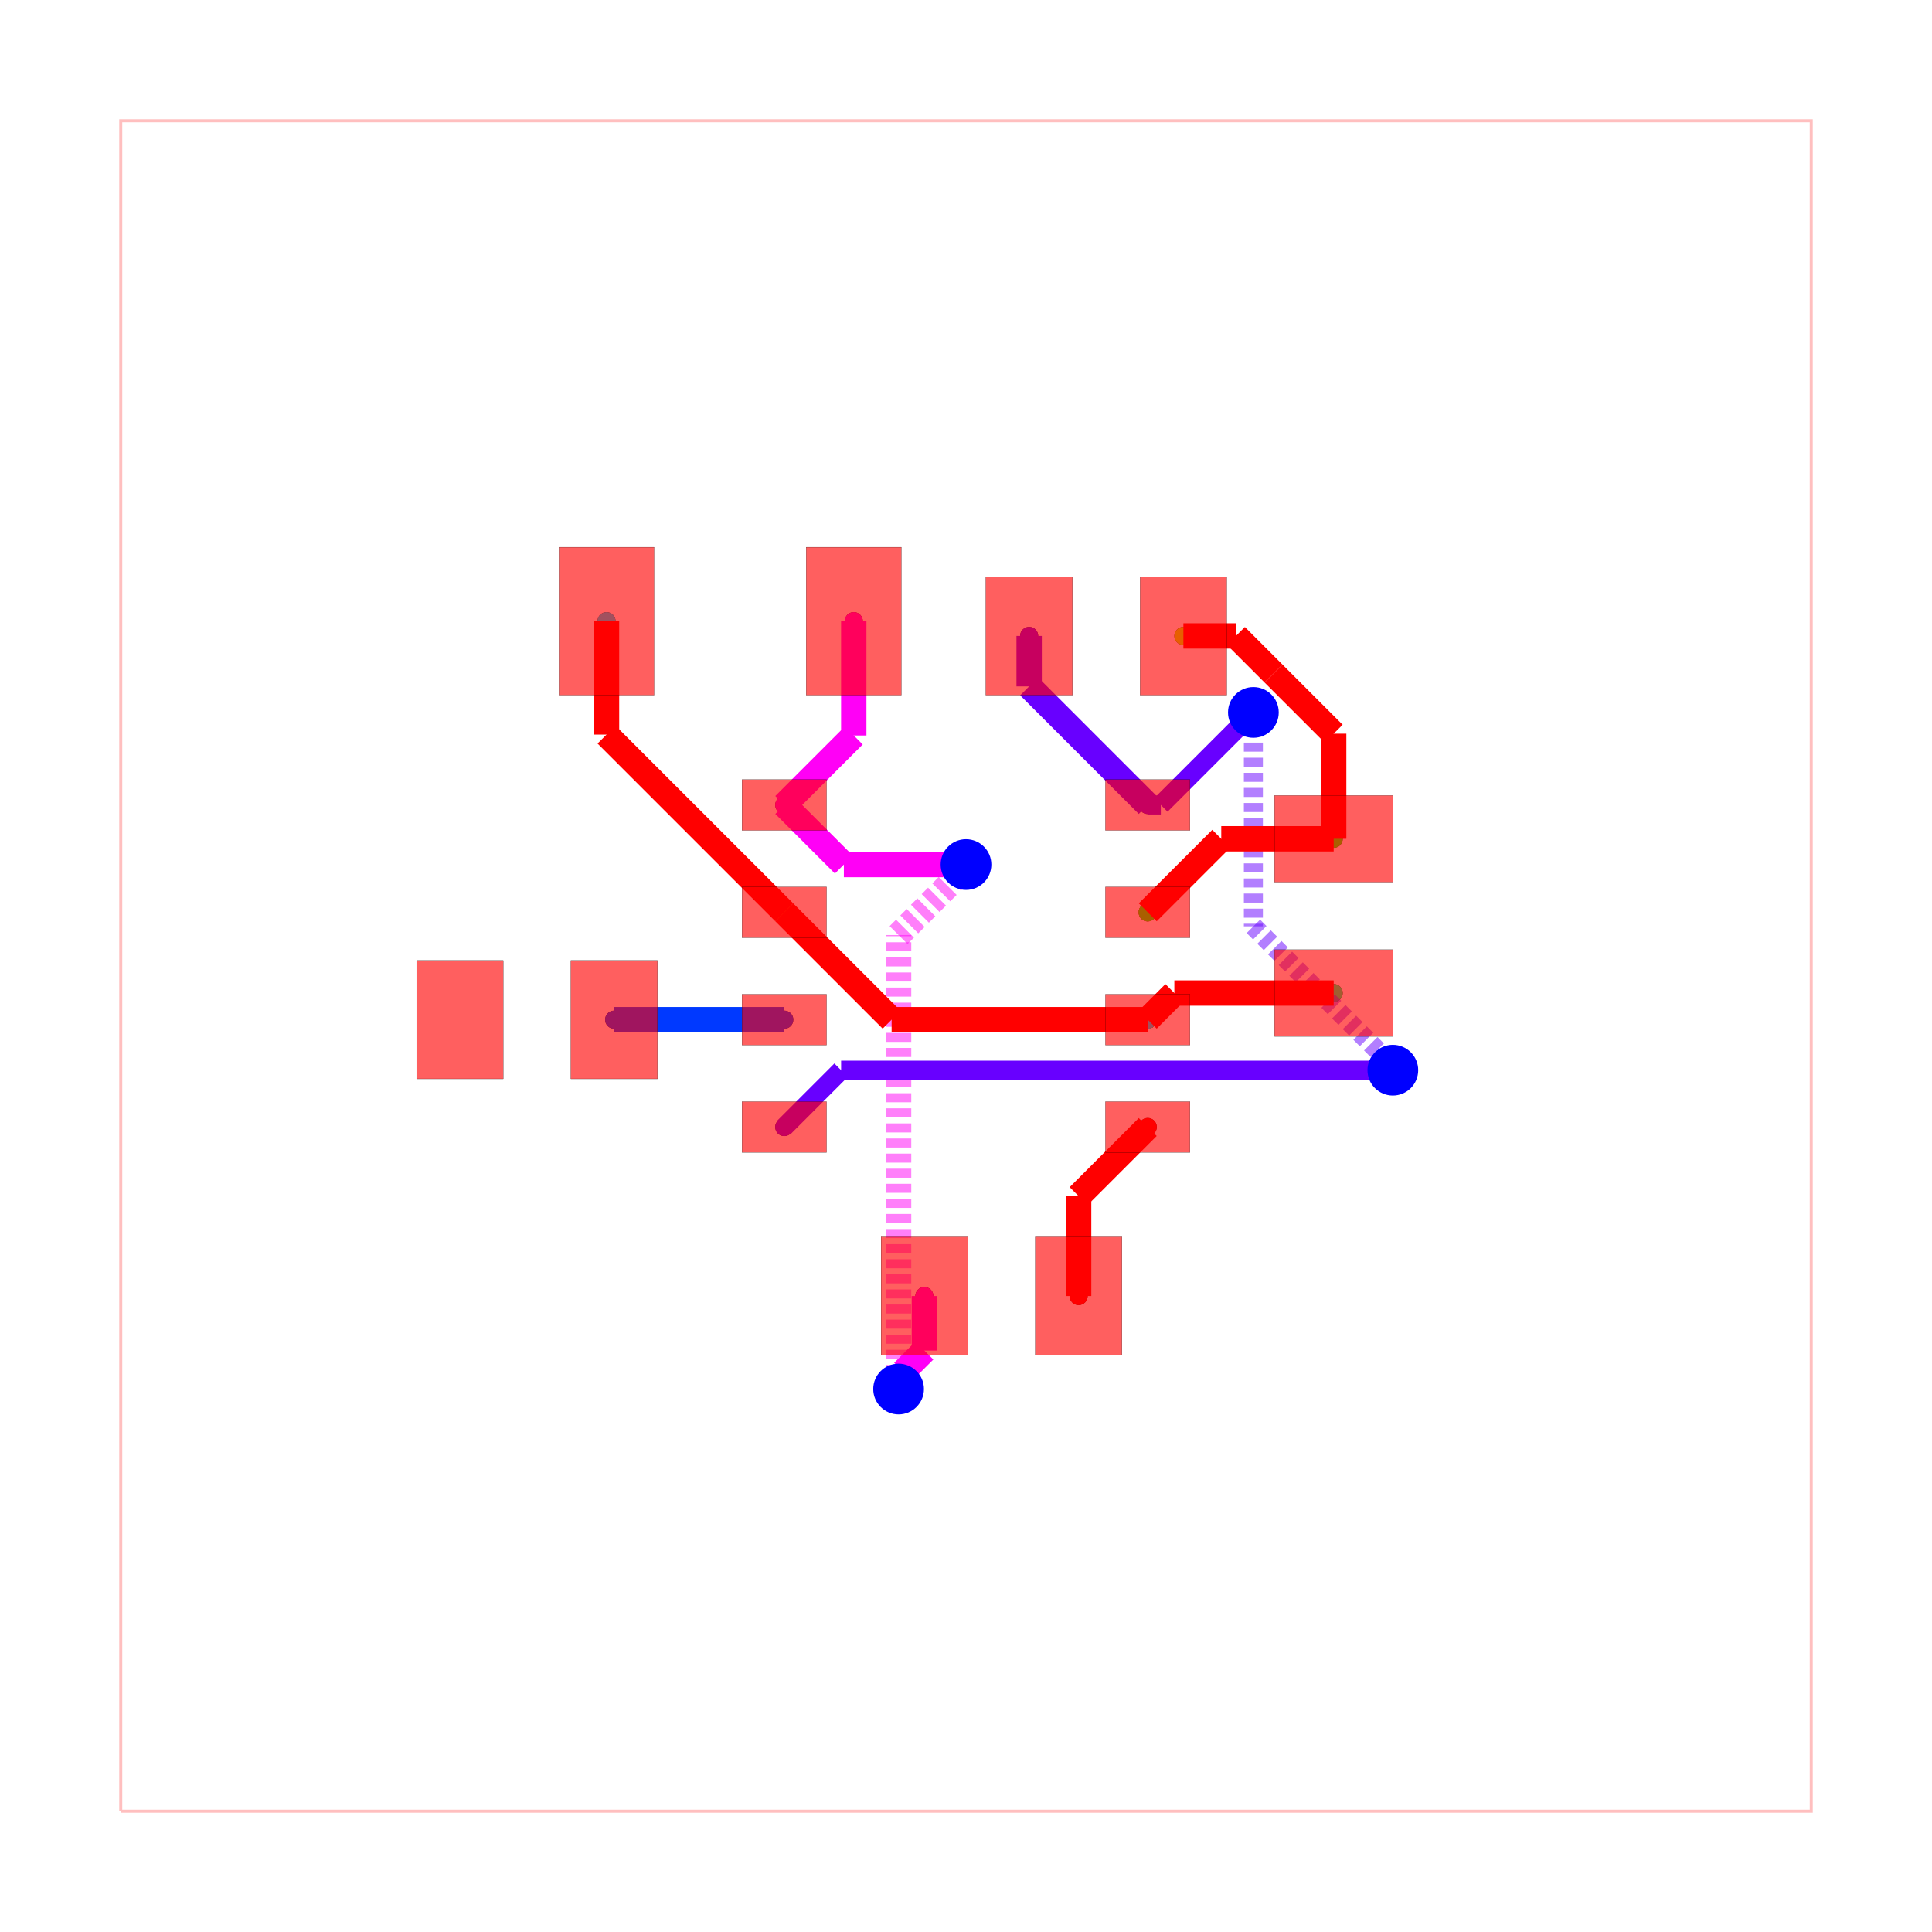
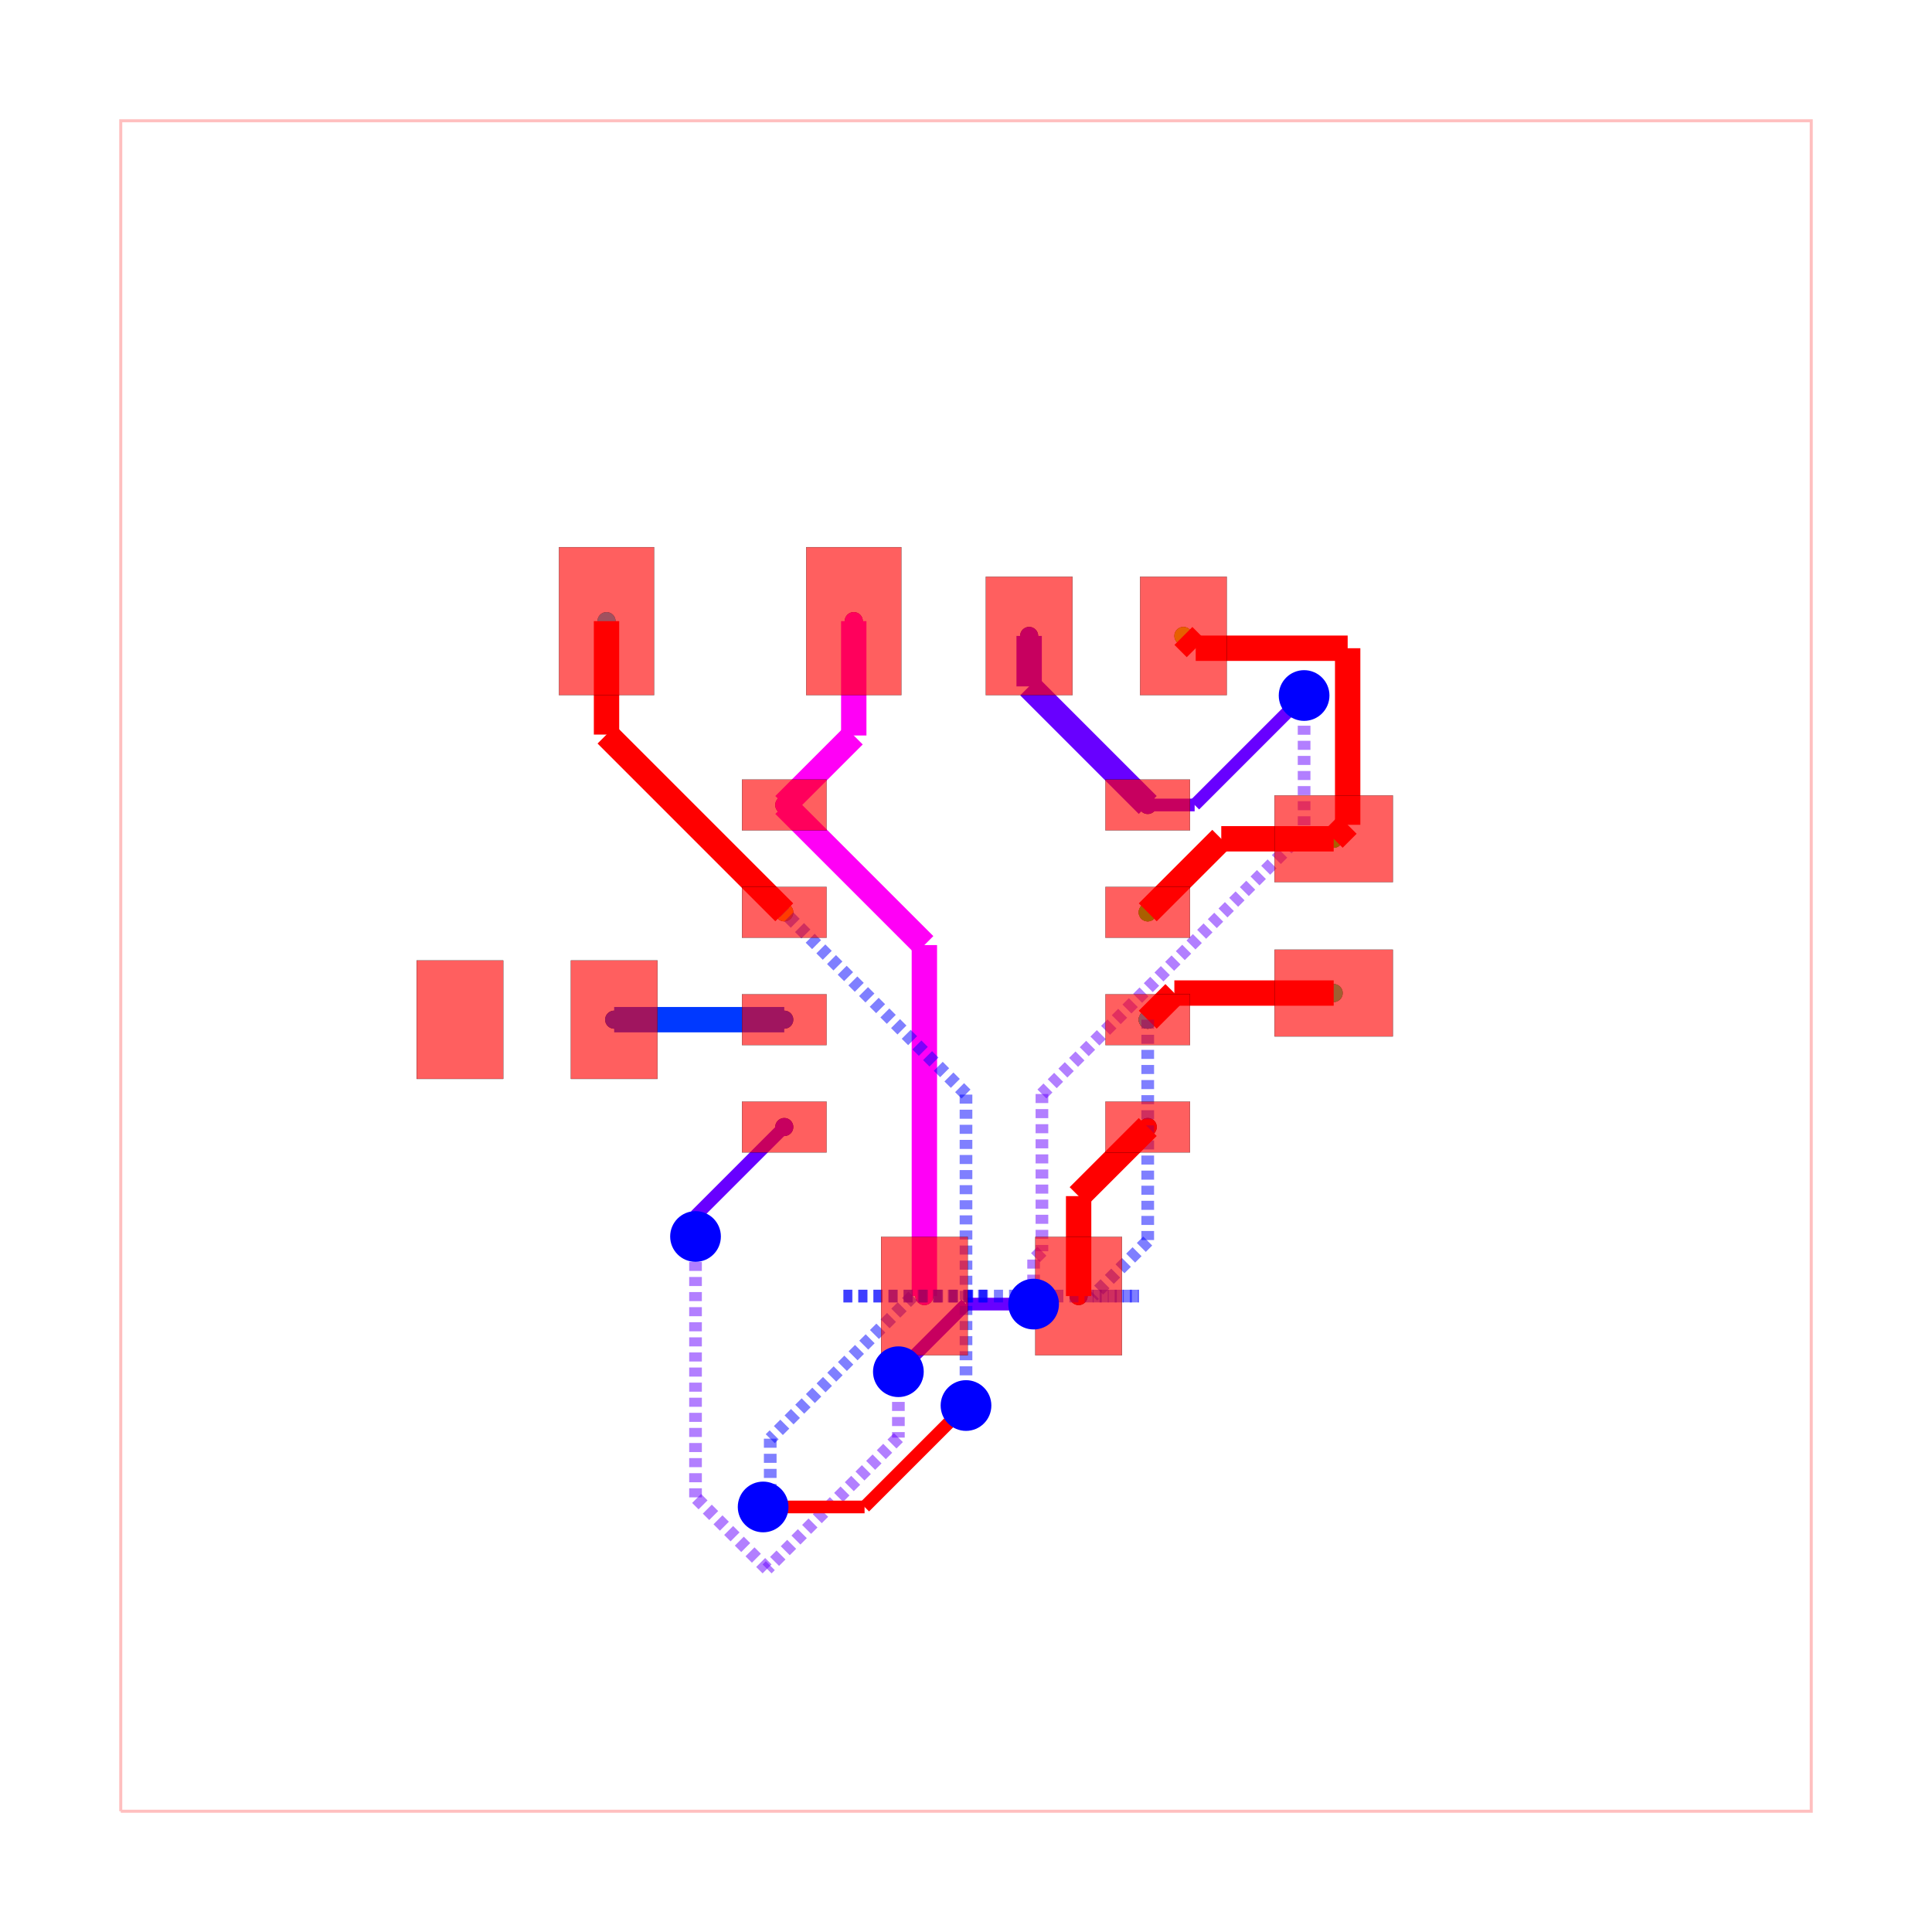
<svg xmlns="http://www.w3.org/2000/svg" width="640" height="640" viewBox="0 0 640 640">
  <rect width="100%" height="100%" fill="white" />
  <g>
    <circle data-type="point" data-label="source_trace_3 pcb_port_4" data-x="2.15" data-y="-1.905" cx="380.2" cy="373.34" r="3" fill="black" />
  </g>
  <g>
    <circle data-type="point" data-label="source_trace_3 pcb_port_14" data-x="1.332455957700033" data-y="-3.9050000000000002" cx="357.309" cy="429.34" r="3" fill="black" />
  </g>
  <g>
    <circle data-type="point" data-label="source_trace_5 pcb_port_5" data-x="2.15" data-y="-0.635" cx="380.2" cy="337.78" r="3" fill="black" />
  </g>
  <g>
    <circle data-type="point" data-label="source_trace_5 pcb_port_1" data-x="-2.15" data-y="0.635" cx="259.8" cy="302.22" r="3" fill="black" />
  </g>
  <g>
    <circle data-type="point" data-label="source_trace_7 pcb_port_9" data-x="2.5720976920476617" data-y="3.9050000000000002" cx="392.019" cy="210.66" r="3" fill="black" />
  </g>
  <g>
    <circle data-type="point" data-label="source_trace_7 pcb_port_6" data-x="2.15" data-y="0.635" cx="380.2" cy="302.22" r="3" fill="black" />
  </g>
  <g>
    <circle data-type="point" data-label="source_trace_8 pcb_port_6" data-x="2.15" data-y="0.635" cx="380.2" cy="302.22" r="3" fill="black" />
  </g>
  <g>
    <circle data-type="point" data-label="source_trace_8 pcb_port_10" data-x="4.35" data-y="1.5050000000000003" cx="441.8" cy="277.86" r="3" fill="black" />
  </g>
  <g>
    <circle data-type="point" data-label="source_trace_9 pcb_port_11" data-x="4.35" data-y="-0.31999999999999973" cx="441.8" cy="328.96" r="3" fill="black" />
  </g>
  <g>
    <circle data-type="point" data-label="source_trace_9 pcb_port_5" data-x="2.15" data-y="-0.635" cx="380.2" cy="337.78" r="3" fill="black" />
  </g>
  <g>
    <circle data-type="point" data-label="source_trace_10 pcb_port_5" data-x="2.15" data-y="-0.635" cx="380.2" cy="337.78" r="3" fill="black" />
  </g>
  <g>
    <circle data-type="point" data-label="source_trace_10 pcb_port_12" data-x="-4.252902307952339" data-y="4.08" cx="200.919" cy="205.76" r="3" fill="black" />
  </g>
  <g>
    <circle data-type="point" data-label="source_trace_12 pcb_port_2" data-x="-2.15" data-y="-0.635" cx="259.8" cy="337.78" r="3" fill="black" />
  </g>
  <g>
    <circle data-type="point" data-label="source_trace_12 pcb_port_16" data-x="-4.1625000000000005" data-y="-0.6350000000000003" cx="203.45" cy="337.78" r="3" fill="black" />
  </g>
  <g>
    <circle data-type="point" data-label="source_net_0 pcb_port_3" data-x="-2.15" data-y="-1.905" cx="259.8" cy="373.34" r="3" fill="black" />
  </g>
  <g>
    <circle data-type="point" data-label="source_net_0 pcb_port_8" data-x="0.7470976920476616" data-y="3.9050000000000002" cx="340.919" cy="210.66" r="3" fill="black" />
  </g>
  <g>
    <circle data-type="point" data-label="source_net_0 pcb_port_7" data-x="2.15" data-y="1.905" cx="380.2" cy="266.66" r="3" fill="black" />
  </g>
  <g>
    <circle data-type="point" data-label="source_net_1 pcb_port_0" data-x="-2.15" data-y="1.905" cx="259.8" cy="266.66" r="3" fill="black" />
  </g>
  <g>
    <circle data-type="point" data-label="source_net_1 pcb_port_13" data-x="-1.327902307952339" data-y="4.08" cx="282.819" cy="205.76" r="3" fill="black" />
  </g>
  <g>
    <circle data-type="point" data-label="source_net_1 pcb_port_15" data-x="-0.49254404229996707" data-y="-3.9050000000000002" cx="306.209" cy="429.34" r="3" fill="black" />
  </g>
  <g>
    <circle data-type="point" data-label="source_trace_3 (top)" data-x="2.15" data-y="-1.905" cx="380.2" cy="373.34" r="3" fill="hsl(0, 100%, 50%)" />
  </g>
  <g>
    <circle data-type="point" data-label="source_trace_3 (top)" data-x="1.332455957700033" data-y="-3.9050000000000002" cx="357.309" cy="429.34" r="3" fill="hsl(0, 100%, 50%)" />
  </g>
  <g>
    <circle data-type="point" data-label="source_trace_5 (top)" data-x="2.15" data-y="-0.635" cx="380.2" cy="337.78" r="3" fill="hsl(37.778, 100%, 50%)" />
  </g>
  <g>
    <circle data-type="point" data-label="source_trace_5 (top)" data-x="-2.15" data-y="0.635" cx="259.8" cy="302.22" r="3" fill="hsl(37.778, 100%, 50%)" />
  </g>
  <g>
    <circle data-type="point" data-label="source_trace_7 (top)" data-x="2.5720976920476617" data-y="3.9050000000000002" cx="392.019" cy="210.66" r="3" fill="hsl(75.556, 100%, 50%)" />
  </g>
  <g>
    <circle data-type="point" data-label="source_trace_7 (top)" data-x="2.15" data-y="0.635" cx="380.2" cy="302.22" r="3" fill="hsl(75.556, 100%, 50%)" />
  </g>
  <g>
    <circle data-type="point" data-label="source_trace_8 (top)" data-x="2.15" data-y="0.635" cx="380.2" cy="302.22" r="3" fill="hsl(113.333, 100%, 50%)" />
  </g>
  <g>
    <circle data-type="point" data-label="source_trace_8 (top)" data-x="4.35" data-y="1.5050000000000003" cx="441.8" cy="277.86" r="3" fill="hsl(113.333, 100%, 50%)" />
  </g>
  <g>
    <circle data-type="point" data-label="source_trace_9 (top)" data-x="4.35" data-y="-0.31999999999999973" cx="441.8" cy="328.96" r="3" fill="hsl(151.111, 100%, 50%)" />
  </g>
  <g>
    <circle data-type="point" data-label="source_trace_9 (top)" data-x="2.15" data-y="-0.635" cx="380.2" cy="337.78" r="3" fill="hsl(151.111, 100%, 50%)" />
  </g>
  <g>
    <circle data-type="point" data-label="source_trace_10 (top)" data-x="2.15" data-y="-0.635" cx="380.2" cy="337.78" r="3" fill="hsl(188.889, 100%, 50%)" />
  </g>
  <g>
    <circle data-type="point" data-label="source_trace_10 (top)" data-x="-4.252902307952339" data-y="4.08" cx="200.919" cy="205.76" r="3" fill="hsl(188.889, 100%, 50%)" />
  </g>
  <g>
    <circle data-type="point" data-label="source_trace_12 (top)" data-x="-2.15" data-y="-0.635" cx="259.8" cy="337.78" r="3" fill="hsl(226.667, 100%, 50%)" />
  </g>
  <g>
    <circle data-type="point" data-label="source_trace_12 (top)" data-x="-4.1625000000000005" data-y="-0.6350000000000003" cx="203.45" cy="337.78" r="3" fill="hsl(226.667, 100%, 50%)" />
  </g>
  <g>
    <circle data-type="point" data-label="source_net_0 (top)" data-x="-2.15" data-y="-1.905" cx="259.8" cy="373.34" r="3" fill="hsl(264.444, 100%, 50%)" />
  </g>
  <g>
    <circle data-type="point" data-label="source_net_0 (top)" data-x="0.7470976920476616" data-y="3.9050000000000002" cx="340.919" cy="210.66" r="3" fill="hsl(264.444, 100%, 50%)" />
  </g>
  <g>
    <circle data-type="point" data-label="source_net_0 (top)" data-x="2.15" data-y="1.905" cx="380.2" cy="266.66" r="3" fill="hsl(264.444, 100%, 50%)" />
  </g>
  <g>
    <circle data-type="point" data-label="source_net_1 (top)" data-x="-2.15" data-y="1.905" cx="259.8" cy="266.66" r="3" fill="hsl(302.222, 100%, 50%)" />
  </g>
  <g>
    <circle data-type="point" data-label="source_net_1 (top)" data-x="-1.327902307952339" data-y="4.08" cx="282.819" cy="205.76" r="3" fill="hsl(302.222, 100%, 50%)" />
  </g>
  <g>
    <circle data-type="point" data-label="source_net_1 (top)" data-x="-0.49254404229996707" data-y="-3.9050000000000002" cx="306.209" cy="429.34" r="3" fill="hsl(302.222, 100%, 50%)" />
  </g>
  <g>
    <polyline data-points="-10,-10 10,-10 10,10 -10,10 -10,-10" data-type="line" data-label="" points="40,600 600,600 600,40 40,40 40,600" fill="none" stroke="rgba(255,0,0,0.25)" stroke-width="1px" />
  </g>
  <g>
    <polyline data-points="-1.327902307952339,4.08 -1.327902307952339,2.7270976920476606" data-type="line" data-label="" points="282.819,205.76 282.819,243.641" fill="none" stroke="hsl(302.222, 100%, 50%)" stroke-width="8.4" />
  </g>
  <g>
    <polyline data-points="-1.327902307952339,2.7270976920476606 -2.15,1.905" data-type="line" data-label="" points="282.819,243.641 259.8,266.66" fill="none" stroke="hsl(302.222, 100%, 50%)" stroke-width="8.4" />
  </g>
  <g>
-     <polyline data-points="-0.49254404229996707,-3.9050000000000002 -0.49254404229996707,-4.549843491354023" data-type="line" data-label="" points="306.209,429.34 306.209,447.396" fill="none" stroke="hsl(302.222, 100%, 50%)" stroke-width="8.4" />
-   </g>
-   <g>
-     <polyline data-points="-0.49254404229996707,-4.549843491354023 -0.743618066658378,-4.800917515712435" data-type="line" data-label="" points="306.209,447.396 299.179,454.426" fill="none" stroke="hsl(302.222, 100%, 50%)" stroke-width="8.4" />
-   </g>
-   <g>
-     <polyline data-points="-0.743618066658378,-4.800917515712435 -0.7975330317249754,-5.005000000000001" data-type="line" data-label="" points="299.179,454.426 297.669,460.14" fill="none" stroke="hsl(302.222, 100%, 50%)" stroke-width="8.4" />
-   </g>
-   <g>
-     <polyline data-points="-0.7975330317249754,-5.005000000000001 -0.7975330317249754,0.36597898284950237" data-type="line" data-label="" points="297.669,460.14 297.669,309.753" fill="none" stroke="rgba(255,0,247,0.5)" stroke-width="8.4" stroke-dasharray="3 2" />
-   </g>
-   <g>
-     <polyline data-points="-0.7975330317249754,0.36597898284950237 0,1.1635120145744777" data-type="line" data-label="" points="297.669,309.753 320,287.422" fill="none" stroke="rgba(255,0,247,0.5)" stroke-width="8.4" stroke-dasharray="3 2" />
-   </g>
-   <g>
-     <polyline data-points="0,1.1635120145744777 0,1.1999999999999995" data-type="line" data-label="" points="320,287.422 320,286.4" fill="none" stroke="rgba(255,0,247,0.5)" stroke-width="8.4" stroke-dasharray="3 2" />
-   </g>
-   <g>
-     <polyline data-points="0,1.1999999999999995 -1.4449999999999994,1.1999999999999995" data-type="line" data-label="" points="320,286.4 279.54,286.4" fill="none" stroke="hsl(302.222, 100%, 50%)" stroke-width="8.4" />
-   </g>
-   <g>
-     <polyline data-points="-1.4449999999999994,1.1999999999999995 -2.15,1.905" data-type="line" data-label="" points="279.54,286.4 259.8,266.66" fill="none" stroke="hsl(302.222, 100%, 50%)" stroke-width="8.4" />
+     <polyline data-points="-0.49254404229996707,-3.9050000000000002 -0.49254404229996707,0.2475440422999673" data-type="line" data-label="" points="306.209,429.34 306.209,313.069" fill="none" stroke="hsl(302.222, 100%, 50%)" stroke-width="8.4" />
+   </g>
+   <g>
+     <polyline data-points="-0.49254404229996707,0.2475440422999673 -2.15,1.905" data-type="line" data-label="" points="306.209,313.069 259.8,266.66" fill="none" stroke="hsl(302.222, 100%, 50%)" stroke-width="8.4" />
  </g>
  <g>
    <polyline data-points="0.7470976920476616,3.9050000000000002 0.7470976920476616,3.3079023079523386" data-type="line" data-label="" points="340.919,210.66 340.919,227.379" fill="none" stroke="hsl(264.444, 100%, 50%)" stroke-width="8.4" />
  </g>
  <g>
    <polyline data-points="0.7470976920476616,3.3079023079523386 2.15,1.905" data-type="line" data-label="" points="340.919,227.379 380.2,266.66" fill="none" stroke="hsl(264.444, 100%, 50%)" stroke-width="8.4" />
  </g>
  <g>
-     <polyline data-points="2.15,1.905 2.3049999999999997,1.905" data-type="line" data-label="" points="380.2,266.66 384.54,266.66" fill="none" stroke="hsl(264.444, 100%, 50%)" stroke-width="6.3" />
-   </g>
-   <g>
-     <polyline data-points="2.3049999999999997,1.905 3.2559894945764793,2.8559894945764794" data-type="line" data-label="" points="384.54,266.66 411.168,240.032" fill="none" stroke="hsl(264.444, 100%, 50%)" stroke-width="6.3" />
-   </g>
-   <g>
-     <polyline data-points="3.2559894945764793,2.8559894945764794 3.4,3" data-type="line" data-label="" points="411.168,240.032 415.2,236" fill="none" stroke="hsl(264.444, 100%, 50%)" stroke-width="6.3" />
-   </g>
-   <g>
-     <polyline data-points="3.4,3 3.4,0.46918945530952927" data-type="line" data-label="" points="415.2,236 415.2,306.863" fill="none" stroke="rgba(102,0,255,0.5)" stroke-width="6.3" stroke-dasharray="3 2" />
-   </g>
-   <g>
-     <polyline data-points="3.4,0.46918945530952927 4.968579665203621,-1.099390209894092" data-type="line" data-label="" points="415.2,306.863 459.12,350.783" fill="none" stroke="rgba(102,0,255,0.5)" stroke-width="6.3" stroke-dasharray="3 2" />
-   </g>
-   <g>
-     <polyline data-points="4.968579665203621,-1.099390209894092 5.0500000000000025,-1.2324999999999995" data-type="line" data-label="" points="459.12,350.783 461.4,354.51" fill="none" stroke="rgba(102,0,255,0.5)" stroke-width="6.3" stroke-dasharray="3 2" />
-   </g>
-   <g>
-     <polyline data-points="5.0500000000000025,-1.2324999999999995 -1.4774999999999994,-1.2324999999999995" data-type="line" data-label="" points="461.4,354.51 278.63,354.51" fill="none" stroke="hsl(264.444, 100%, 50%)" stroke-width="6.3" />
-   </g>
-   <g>
-     <polyline data-points="-1.4774999999999994,-1.2324999999999995 -2.15,-1.905" data-type="line" data-label="" points="278.63,354.51 259.8,373.34" fill="none" stroke="hsl(264.444, 100%, 50%)" stroke-width="6.3" />
+     <polyline data-points="2.15,1.905 2.705,1.905" data-type="line" data-label="" points="380.2,266.66 395.74,266.66" fill="none" stroke="hsl(264.444, 100%, 50%)" stroke-width="4.2" />
+   </g>
+   <g>
+     <polyline data-points="2.705,1.905 3.9034562392136074,3.1034562392136076" data-type="line" data-label="" points="395.74,266.66 429.297,233.103" fill="none" stroke="hsl(264.444, 100%, 50%)" stroke-width="4.2" />
+   </g>
+   <g>
+     <polyline data-points="3.9034562392136074,3.1034562392136076 4,3.2" data-type="line" data-label="" points="429.297,233.103 432,230.4" fill="none" stroke="hsl(264.444, 100%, 50%)" stroke-width="4.2" />
+   </g>
+   <g>
+     <polyline data-points="4,3.2 4,1.5872546818611641" data-type="line" data-label="" points="432,230.4 432,275.557" fill="none" stroke="rgba(102,0,255,0.5)" stroke-width="4.2" stroke-dasharray="3 2" />
+   </g>
+   <g>
+     <polyline data-points="4,1.5872546818611641 0.8983679915363179,-1.514377326602518" data-type="line" data-label="" points="432,275.557 345.154,362.403" fill="none" stroke="rgba(102,0,255,0.5)" stroke-width="4.2" stroke-dasharray="3 2" />
+   </g>
+   <g>
+     <polyline data-points="0.8983679915363179,-1.514377326602518 0.8983679915363179,-3.374688017676937" data-type="line" data-label="" points="345.154,362.403 345.154,414.491" fill="none" stroke="rgba(102,0,255,0.5)" stroke-width="4.2" stroke-dasharray="3 2" />
+   </g>
+   <g>
+     <polyline data-points="0.8983679915363179,-3.374688017676937 0.8,-3.4730560092132547" data-type="line" data-label="" points="345.154,414.491 342.4,417.246" fill="none" stroke="rgba(102,0,255,0.5)" stroke-width="4.2" stroke-dasharray="3 2" />
+   </g>
+   <g>
+     <polyline data-points="0.8,-3.4730560092132547 0.8,-4.000000000000001" data-type="line" data-label="" points="342.4,417.246 342.4,432" fill="none" stroke="rgba(102,0,255,0.5)" stroke-width="4.2" stroke-dasharray="3 2" />
+   </g>
+   <g>
+     <polyline data-points="0.8,-4.000000000000001 0,-4.000000000000001" data-type="line" data-label="" points="342.4,432 320,432" fill="none" stroke="hsl(264.444, 100%, 50%)" stroke-width="4.2" />
+   </g>
+   <g>
+     <polyline data-points="0,-4.000000000000001 0,-4.000000000000001" data-type="line" data-label="" points="320,432 320,432" fill="none" stroke="hsl(264.444, 100%, 50%)" stroke-width="4.2" />
+   </g>
+   <g>
+     <polyline data-points="0,-4.000000000000001 0,-4.000000000000001" data-type="line" data-label="" points="320,432 320,432" fill="none" stroke="hsl(264.444, 100%, 50%)" stroke-width="4.2" />
+   </g>
+   <g>
+     <polyline data-points="0,-4.000000000000001 -0.8,-4.800000000000001" data-type="line" data-label="" points="320,432 297.6,454.4" fill="none" stroke="hsl(264.444, 100%, 50%)" stroke-width="4.2" />
+   </g>
+   <g>
+     <polyline data-points="-0.8,-4.800000000000001 -0.8,-5.5794067140745245" data-type="line" data-label="" points="297.6,454.4 297.6,476.223" fill="none" stroke="rgba(102,0,255,0.5)" stroke-width="4.2" stroke-dasharray="3 2" />
+   </g>
+   <g>
+     <polyline data-points="-0.8,-5.5794067140745245 -2.353428442655072,-7.1328351567295964" data-type="line" data-label="" points="297.6,476.223 254.104,519.719" fill="none" stroke="rgba(102,0,255,0.5)" stroke-width="4.2" stroke-dasharray="3 2" />
+   </g>
+   <g>
+     <polyline data-points="-2.353428442655072,-7.1328351567295964 -3.2,-6.286263599384668" data-type="line" data-label="" points="254.104,519.719 230.4,496.015" fill="none" stroke="rgba(102,0,255,0.5)" stroke-width="4.2" stroke-dasharray="3 2" />
+   </g>
+   <g>
+     <polyline data-points="-3.2,-6.286263599384668 -3.2,-3.2384818664827173" data-type="line" data-label="" points="230.4,496.015 230.4,410.677" fill="none" stroke="rgba(102,0,255,0.5)" stroke-width="4.2" stroke-dasharray="3 2" />
+   </g>
+   <g>
+     <polyline data-points="-3.2,-3.2384818664827173 -3.2,-3.2" data-type="line" data-label="" points="230.4,410.677 230.4,409.6" fill="none" stroke="rgba(102,0,255,0.5)" stroke-width="4.2" stroke-dasharray="3 2" />
+   </g>
+   <g>
+     <polyline data-points="-3.2,-3.2 -3.2,-2.955" data-type="line" data-label="" points="230.4,409.6 230.4,402.74" fill="none" stroke="hsl(264.444, 100%, 50%)" stroke-width="4.2" />
+   </g>
+   <g>
+     <polyline data-points="-3.2,-2.955 -2.15,-1.905" data-type="line" data-label="" points="230.4,402.74 259.8,373.34" fill="none" stroke="hsl(264.444, 100%, 50%)" stroke-width="4.2" />
  </g>
  <g>
    <polyline data-points="-4.1625000000000005,-0.6350000000000003 -2.1500000000000004,-0.6350000000000003" data-type="line" data-label="" points="203.45,337.78 259.8,337.78" fill="none" stroke="hsl(226.667, 100%, 50%)" stroke-width="8.4" />
  </g>
  <g>
    <polyline data-points="-2.1500000000000004,-0.6350000000000003 -2.15,-0.635" data-type="line" data-label="" points="259.8,337.78 259.8,337.78" fill="none" stroke="hsl(226.667, 100%, 50%)" stroke-width="8.4" />
  </g>
  <g>
    <polyline data-points="4.35,1.5050000000000003 3.0200000000000005,1.5050000000000003" data-type="line" data-label="" points="441.8,277.86 404.56,277.86" fill="none" stroke="red" stroke-width="8.4" />
  </g>
  <g>
    <polyline data-points="3.0200000000000005,1.5050000000000003 2.15,0.635" data-type="line" data-label="" points="404.56,277.86 380.2,302.22" fill="none" stroke="red" stroke-width="8.4" />
  </g>
  <g>
-     <polyline data-points="4.35,1.5050000000000003 4.35,2.7483887770671442" data-type="line" data-label="" points="441.8,277.86 441.8,243.045" fill="none" stroke="red" stroke-width="8.4" />
-   </g>
-   <g>
-     <polyline data-points="4.35,2.7483887770671442 3.6382774737356414,3.4601113033315025" data-type="line" data-label="" points="441.8,243.045 421.872,223.117" fill="none" stroke="red" stroke-width="8.4" />
-   </g>
-   <g>
-     <polyline data-points="3.6382774737356414,3.4601113033315025 3.1933887770671436,3.9050000000000002" data-type="line" data-label="" points="421.872,223.117 409.415,210.66" fill="none" stroke="red" stroke-width="8.4" />
-   </g>
-   <g>
-     <polyline data-points="3.1933887770671436,3.9050000000000002 2.5720976920476617,3.9050000000000002" data-type="line" data-label="" points="409.415,210.66 392.019,210.66" fill="none" stroke="red" stroke-width="8.4" />
+     <polyline data-points="4.35,1.5050000000000003 4.515458528697835,1.6704585286978353" data-type="line" data-label="" points="441.8,277.86 446.433,273.227" fill="none" stroke="red" stroke-width="8.4" />
+   </g>
+   <g>
+     <polyline data-points="4.515458528697835,1.6704585286978353 4.515458528697835,3.7594602157000847" data-type="line" data-label="" points="446.433,273.227 446.433,214.735" fill="none" stroke="red" stroke-width="8.4" />
+   </g>
+   <g>
+     <polyline data-points="4.515458528697835,3.7594602157000847 2.7176374763475772,3.7594602157000847" data-type="line" data-label="" points="446.433,214.735 396.094,214.735" fill="none" stroke="red" stroke-width="8.4" />
+   </g>
+   <g>
+     <polyline data-points="2.7176374763475772,3.7594602157000847 2.5720976920476617,3.9050000000000002" data-type="line" data-label="" points="396.094,214.735 392.019,210.66" fill="none" stroke="red" stroke-width="8.4" />
  </g>
  <g>
    <polyline data-points="4.35,-0.31999999999999973 2.4650000000000003,-0.31999999999999973" data-type="line" data-label="" points="441.8,328.96 389.02,328.96" fill="none" stroke="red" stroke-width="8.4" />
  </g>
  <g>
    <polyline data-points="2.4650000000000003,-0.31999999999999973 2.15,-0.635" data-type="line" data-label="" points="389.02,328.96 380.2,337.78" fill="none" stroke="red" stroke-width="8.4" />
  </g>
  <g>
    <polyline data-points="-4.252902307952339,4.08 -4.252902307952339,2.7379023079523392" data-type="line" data-label="" points="200.919,205.76 200.919,243.339" fill="none" stroke="red" stroke-width="8.4" />
  </g>
  <g>
    <polyline data-points="-4.252902307952339,2.7379023079523392 -2.15,0.635" data-type="line" data-label="" points="200.919,243.339 259.8,302.22" fill="none" stroke="red" stroke-width="8.4" />
  </g>
  <g>
-     <polyline data-points="2.15,-0.635 -0.8799999999999999,-0.635" data-type="line" data-label="" points="380.2,337.78 295.36,337.78" fill="none" stroke="red" stroke-width="8.4" />
-   </g>
-   <g>
-     <polyline data-points="-0.8799999999999999,-0.635 -2.15,0.635" data-type="line" data-label="" points="295.36,337.78 259.8,302.22" fill="none" stroke="red" stroke-width="8.4" />
+     <polyline data-points="2.15,-0.635 2.15,-3.2539347102564435" data-type="line" data-label="" points="380.2,337.78 380.2,411.11" fill="none" stroke="rgba(0,0,255,0.5)" stroke-width="4.2" stroke-dasharray="3 2" />
+   </g>
+   <g>
+     <polyline data-points="2.15,-3.2539347102564435 1.4989347102564428,-3.9050000000000007" data-type="line" data-label="" points="380.2,411.11 361.97,429.34" fill="none" stroke="rgba(0,0,255,0.5)" stroke-width="4.2" stroke-dasharray="3 2" />
+   </g>
+   <g>
+     <polyline data-points="1.4989347102564428,-3.9050000000000007 2.044955957700033,-3.9050000000000007" data-type="line" data-label="" points="361.97,429.34 377.259,429.34" fill="none" stroke="rgba(0,0,255,0.5)" stroke-width="4.2" stroke-dasharray="3 2" />
+   </g>
+   <g>
+     <polyline data-points="2.044955957700033,-3.9050000000000007 2.044955957700033,-3.9050000000000007" data-type="line" data-label="" points="377.259,429.34 377.259,429.34" fill="none" stroke="rgba(0,0,255,0.5)" stroke-width="4.2" stroke-dasharray="3 2" />
+   </g>
+   <g>
+     <polyline data-points="2.044955957700033,-3.9050000000000007 2.044955957700033,-3.9050000000000007" data-type="line" data-label="" points="377.259,429.34 377.259,429.34" fill="none" stroke="rgba(0,0,255,0.5)" stroke-width="4.2" stroke-dasharray="3 2" />
+   </g>
+   <g>
+     <polyline data-points="2.044955957700033,-3.9050000000000007 2.044955957700033,-3.9050000000000007" data-type="line" data-label="" points="377.259,429.34 377.259,429.34" fill="none" stroke="rgba(0,0,255,0.5)" stroke-width="4.2" stroke-dasharray="3 2" />
+   </g>
+   <g>
+     <polyline data-points="2.044955957700033,-3.9050000000000007 -1.450000000000001,-3.9050000000000007" data-type="line" data-label="" points="377.259,429.34 279.4,429.34" fill="none" stroke="rgba(0,0,255,0.5)" stroke-width="4.2" stroke-dasharray="3 2" />
+   </g>
+   <g>
+     <polyline data-points="-1.450000000000001,-3.9050000000000007 0.2491492684008625,-3.9050000000000007" data-type="line" data-label="" points="279.4,429.34 326.976,429.34" fill="none" stroke="rgba(0,0,255,0.5)" stroke-width="4.2" stroke-dasharray="3 2" />
+   </g>
+   <g>
+     <polyline data-points="0.2491492684008625,-3.9050000000000007 -0.6287609129394673,-3.9050000000000007" data-type="line" data-label="" points="326.976,429.34 302.395,429.34" fill="none" stroke="rgba(0,0,255,0.5)" stroke-width="4.2" stroke-dasharray="3 2" />
+   </g>
+   <g>
+     <polyline data-points="-0.6287609129394673,-3.9050000000000007 -2.316079896751277,-5.59231898381181" data-type="line" data-label="" points="302.395,429.34 255.15,476.585" fill="none" stroke="rgba(0,0,255,0.5)" stroke-width="4.2" stroke-dasharray="3 2" />
+   </g>
+   <g>
+     <polyline data-points="-2.316079896751277,-5.59231898381181 -2.316079896751277,-6.222724380931835" data-type="line" data-label="" points="255.15,476.585 255.15,494.236" fill="none" stroke="rgba(0,0,255,0.5)" stroke-width="4.2" stroke-dasharray="3 2" />
+   </g>
+   <g>
+     <polyline data-points="-2.316079896751277,-6.222724380931835 -2.4000000000000004,-6.306644484180558" data-type="line" data-label="" points="255.15,494.236 252.8,496.586" fill="none" stroke="rgba(0,0,255,0.5)" stroke-width="4.2" stroke-dasharray="3 2" />
+   </g>
+   <g>
+     <polyline data-points="-2.4000000000000004,-6.306644484180558 -2.4000000000000004,-6.4" data-type="line" data-label="" points="252.8,496.586 252.8,499.2" fill="none" stroke="rgba(0,0,255,0.5)" stroke-width="4.2" stroke-dasharray="3 2" />
+   </g>
+   <g>
+     <polyline data-points="-2.4000000000000004,-6.4 -1.2000000000000008,-6.4" data-type="line" data-label="" points="252.8,499.2 286.4,499.2" fill="none" stroke="red" stroke-width="4.2" />
+   </g>
+   <g>
+     <polyline data-points="-1.2000000000000008,-6.4 -0.10573222010246908,-5.305732220102469" data-type="line" data-label="" points="286.4,499.2 317.039,468.561" fill="none" stroke="red" stroke-width="4.2" />
+   </g>
+   <g>
+     <polyline data-points="-0.10573222010246908,-5.305732220102469 0,-5.199999999999999" data-type="line" data-label="" points="317.039,468.561 320,465.6" fill="none" stroke="red" stroke-width="4.2" />
+   </g>
+   <g>
+     <polyline data-points="0,-5.199999999999999 0,-1.515" data-type="line" data-label="" points="320,465.6 320,362.42" fill="none" stroke="rgba(0,0,255,0.5)" stroke-width="4.2" stroke-dasharray="3 2" />
+   </g>
+   <g>
+     <polyline data-points="0,-1.515 -2.15,0.635" data-type="line" data-label="" points="320,362.42 259.8,302.22" fill="none" stroke="rgba(0,0,255,0.5)" stroke-width="4.2" stroke-dasharray="3 2" />
  </g>
  <g>
    <polyline data-points="1.332455957700033,-3.9050000000000002 1.332455957700033,-2.722544042299967" data-type="line" data-label="" points="357.309,429.34 357.309,396.231" fill="none" stroke="hsl(0, 100%, 50%)" stroke-width="8.4" />
  </g>
  <g>
    <polyline data-points="1.332455957700033,-2.722544042299967 2.15,-1.905" data-type="line" data-label="" points="357.309,396.231 380.2,373.34" fill="none" stroke="hsl(0, 100%, 50%)" stroke-width="8.4" />
  </g>
  <g>
    <rect data-type="rect" data-label="top" data-x="-2.15" data-y="1.905" x="245.8" y="258.26" width="28" height="16.8" fill="rgba(255,0,0,0.25)" stroke="black" stroke-width="0.036" />
  </g>
  <g>
    <rect data-type="rect" data-label="top" data-x="-2.15" data-y="0.635" x="245.8" y="293.82" width="28" height="16.8" fill="rgba(255,0,0,0.25)" stroke="black" stroke-width="0.036" />
  </g>
  <g>
    <rect data-type="rect" data-label="top" data-x="-2.15" data-y="-0.635" x="245.8" y="329.38" width="28" height="16.8" fill="rgba(255,0,0,0.25)" stroke="black" stroke-width="0.036" />
  </g>
  <g>
    <rect data-type="rect" data-label="top" data-x="-2.15" data-y="-1.905" x="245.8" y="364.94" width="28" height="16.8" fill="rgba(255,0,0,0.25)" stroke="black" stroke-width="0.036" />
  </g>
  <g>
    <rect data-type="rect" data-label="top" data-x="2.15" data-y="-1.905" x="366.2" y="364.94" width="28" height="16.8" fill="rgba(255,0,0,0.25)" stroke="black" stroke-width="0.036" />
  </g>
  <g>
    <rect data-type="rect" data-label="top" data-x="2.15" data-y="-0.635" x="366.2" y="329.38" width="28" height="16.8" fill="rgba(255,0,0,0.25)" stroke="black" stroke-width="0.036" />
  </g>
  <g>
    <rect data-type="rect" data-label="top" data-x="2.15" data-y="0.635" x="366.2" y="293.82" width="28" height="16.8" fill="rgba(255,0,0,0.25)" stroke="black" stroke-width="0.036" />
  </g>
  <g>
    <rect data-type="rect" data-label="top" data-x="2.15" data-y="1.905" x="366.2" y="258.26" width="28" height="16.8" fill="rgba(255,0,0,0.25)" stroke="black" stroke-width="0.036" />
  </g>
  <g>
    <rect data-type="rect" data-label="top" data-x="0.7470976920476616" data-y="3.9050000000000002" x="326.569" y="191.06" width="28.7" height="39.2" fill="rgba(255,0,0,0.25)" stroke="black" stroke-width="0.036" />
  </g>
  <g>
    <rect data-type="rect" data-label="top" data-x="2.5720976920476617" data-y="3.9050000000000002" x="377.669" y="191.06" width="28.7" height="39.2" fill="rgba(255,0,0,0.25)" stroke="black" stroke-width="0.036" />
  </g>
  <g>
    <rect data-type="rect" data-label="top" data-x="4.35" data-y="1.5050000000000003" x="422.2" y="263.51" width="39.2" height="28.7" fill="rgba(255,0,0,0.25)" stroke="black" stroke-width="0.036" />
  </g>
  <g>
    <rect data-type="rect" data-label="top" data-x="4.35" data-y="-0.31999999999999973" x="422.2" y="314.61" width="39.2" height="28.7" fill="rgba(255,0,0,0.25)" stroke="black" stroke-width="0.036" />
  </g>
  <g>
    <rect data-type="rect" data-label="top" data-x="-4.252902307952339" data-y="4.08" x="185.169" y="181.26" width="31.5" height="49" fill="rgba(255,0,0,0.25)" stroke="black" stroke-width="0.036" />
  </g>
  <g>
    <rect data-type="rect" data-label="top" data-x="-1.327902307952339" data-y="4.08" x="267.069" y="181.26" width="31.5" height="49" fill="rgba(255,0,0,0.25)" stroke="black" stroke-width="0.036" />
  </g>
  <g>
    <rect data-type="rect" data-label="top" data-x="1.332455957700033" data-y="-3.9050000000000002" x="342.959" y="409.74" width="28.7" height="39.2" fill="rgba(255,0,0,0.25)" stroke="black" stroke-width="0.036" />
  </g>
  <g>
    <rect data-type="rect" data-label="top" data-x="-0.49254404229996707" data-y="-3.9050000000000002" x="291.859" y="409.74" width="28.7" height="39.2" fill="rgba(255,0,0,0.25)" stroke="black" stroke-width="0.036" />
  </g>
  <g>
    <rect data-type="rect" data-label="top" data-x="-4.1625000000000005" data-y="-0.6350000000000003" x="189.1" y="318.18" width="28.7" height="39.2" fill="rgba(255,0,0,0.25)" stroke="black" stroke-width="0.036" />
  </g>
  <g>
    <rect data-type="rect" data-label="top" data-x="-5.9875" data-y="-0.6350000000000001" x="138" y="318.18" width="28.7" height="39.2" fill="rgba(255,0,0,0.25)" stroke="black" stroke-width="0.036" />
  </g>
  <g>
    <rect data-type="rect" data-label="" data-x="-2.15" data-y="1.905" x="245.8" y="258.26" width="28" height="16.8" fill="rgba(255,0,0,0.5)" stroke="black" stroke-width="0.036" />
  </g>
  <g>
    <rect data-type="rect" data-label="" data-x="-2.15" data-y="0.635" x="245.8" y="293.82" width="28" height="16.8" fill="rgba(255,0,0,0.5)" stroke="black" stroke-width="0.036" />
  </g>
  <g>
    <rect data-type="rect" data-label="" data-x="-2.15" data-y="-0.635" x="245.8" y="329.38" width="28" height="16.8" fill="rgba(255,0,0,0.5)" stroke="black" stroke-width="0.036" />
  </g>
  <g>
    <rect data-type="rect" data-label="" data-x="-2.15" data-y="-1.905" x="245.8" y="364.94" width="28" height="16.8" fill="rgba(255,0,0,0.5)" stroke="black" stroke-width="0.036" />
  </g>
  <g>
    <rect data-type="rect" data-label="" data-x="2.15" data-y="-1.905" x="366.2" y="364.94" width="28" height="16.8" fill="rgba(255,0,0,0.5)" stroke="black" stroke-width="0.036" />
  </g>
  <g>
    <rect data-type="rect" data-label="" data-x="2.15" data-y="-0.635" x="366.2" y="329.38" width="28" height="16.8" fill="rgba(255,0,0,0.5)" stroke="black" stroke-width="0.036" />
  </g>
  <g>
    <rect data-type="rect" data-label="" data-x="2.15" data-y="0.635" x="366.2" y="293.82" width="28" height="16.8" fill="rgba(255,0,0,0.5)" stroke="black" stroke-width="0.036" />
  </g>
  <g>
    <rect data-type="rect" data-label="" data-x="2.15" data-y="1.905" x="366.2" y="258.26" width="28" height="16.8" fill="rgba(255,0,0,0.5)" stroke="black" stroke-width="0.036" />
  </g>
  <g>
    <rect data-type="rect" data-label="" data-x="0.7470976920476616" data-y="3.9050000000000002" x="326.569" y="191.06" width="28.7" height="39.2" fill="rgba(255,0,0,0.5)" stroke="black" stroke-width="0.036" />
  </g>
  <g>
    <rect data-type="rect" data-label="" data-x="2.5720976920476617" data-y="3.9050000000000002" x="377.669" y="191.06" width="28.7" height="39.2" fill="rgba(255,0,0,0.5)" stroke="black" stroke-width="0.036" />
  </g>
  <g>
    <rect data-type="rect" data-label="" data-x="4.35" data-y="1.5050000000000003" x="422.2" y="263.51" width="39.2" height="28.7" fill="rgba(255,0,0,0.5)" stroke="black" stroke-width="0.036" />
  </g>
  <g>
    <rect data-type="rect" data-label="" data-x="4.35" data-y="-0.31999999999999973" x="422.2" y="314.61" width="39.2" height="28.7" fill="rgba(255,0,0,0.5)" stroke="black" stroke-width="0.036" />
  </g>
  <g>
    <rect data-type="rect" data-label="" data-x="-4.252902307952339" data-y="4.08" x="185.169" y="181.26" width="31.5" height="49" fill="rgba(255,0,0,0.5)" stroke="black" stroke-width="0.036" />
  </g>
  <g>
    <rect data-type="rect" data-label="" data-x="-1.327902307952339" data-y="4.08" x="267.069" y="181.26" width="31.5" height="49" fill="rgba(255,0,0,0.5)" stroke="black" stroke-width="0.036" />
  </g>
  <g>
    <rect data-type="rect" data-label="" data-x="1.332455957700033" data-y="-3.9050000000000002" x="342.959" y="409.74" width="28.7" height="39.2" fill="rgba(255,0,0,0.5)" stroke="black" stroke-width="0.036" />
  </g>
  <g>
    <rect data-type="rect" data-label="" data-x="-0.49254404229996707" data-y="-3.9050000000000002" x="291.859" y="409.74" width="28.7" height="39.2" fill="rgba(255,0,0,0.5)" stroke="black" stroke-width="0.036" />
  </g>
  <g>
    <rect data-type="rect" data-label="" data-x="-4.1625000000000005" data-y="-0.6350000000000003" x="189.1" y="318.18" width="28.7" height="39.2" fill="rgba(255,0,0,0.5)" stroke="black" stroke-width="0.036" />
  </g>
  <g>
    <rect data-type="rect" data-label="" data-x="-5.9875" data-y="-0.6350000000000001" x="138" y="318.18" width="28.7" height="39.2" fill="rgba(255,0,0,0.5)" stroke="black" stroke-width="0.036" />
  </g>
-   <circle data-type="circle" data-label="" data-x="-0.7975330317249754" data-y="-5.005000000000001" cx="297.669" cy="460.14" r="8.4" fill="blue" stroke="none" stroke-width="0.036" />
-   <circle data-type="circle" data-label="" data-x="0" data-y="1.1999999999999995" cx="320" cy="286.4" r="8.4" fill="blue" stroke="none" stroke-width="0.036" />
-   <circle data-type="circle" data-label="" data-x="3.4" data-y="3" cx="415.2" cy="236" r="8.4" fill="blue" stroke="none" stroke-width="0.036" />
-   <circle data-type="circle" data-label="" data-x="5.0500000000000025" data-y="-1.2324999999999995" cx="461.4" cy="354.51" r="8.4" fill="blue" stroke="none" stroke-width="0.036" />
+   <circle data-type="circle" data-label="" data-x="4" data-y="3.2" cx="432" cy="230.4" r="8.4" fill="blue" stroke="none" stroke-width="0.036" />
+   <circle data-type="circle" data-label="" data-x="0.8" data-y="-4.000000000000001" cx="342.4" cy="432" r="8.4" fill="blue" stroke="none" stroke-width="0.036" />
+   <circle data-type="circle" data-label="" data-x="-0.8" data-y="-4.800000000000001" cx="297.6" cy="454.4" r="8.4" fill="blue" stroke="none" stroke-width="0.036" />
+   <circle data-type="circle" data-label="" data-x="-3.2" data-y="-3.2" cx="230.4" cy="409.6" r="8.4" fill="blue" stroke="none" stroke-width="0.036" />
+   <circle data-type="circle" data-label="" data-x="-2.4000000000000004" data-y="-6.4" cx="252.8" cy="499.2" r="8.4" fill="blue" stroke="none" stroke-width="0.036" />
+   <circle data-type="circle" data-label="" data-x="0" data-y="-5.199999999999999" cx="320" cy="465.6" r="8.4" fill="blue" stroke="none" stroke-width="0.036" />
  <g id="crosshair" style="display: none">
    <line id="crosshair-h" y1="0" y2="640" stroke="#666" stroke-width="0.5" />
    <line id="crosshair-v" x1="0" x2="640" stroke="#666" stroke-width="0.5" />
    <text id="coordinates" font-family="monospace" font-size="12" fill="#666" />
  </g>
</svg>
